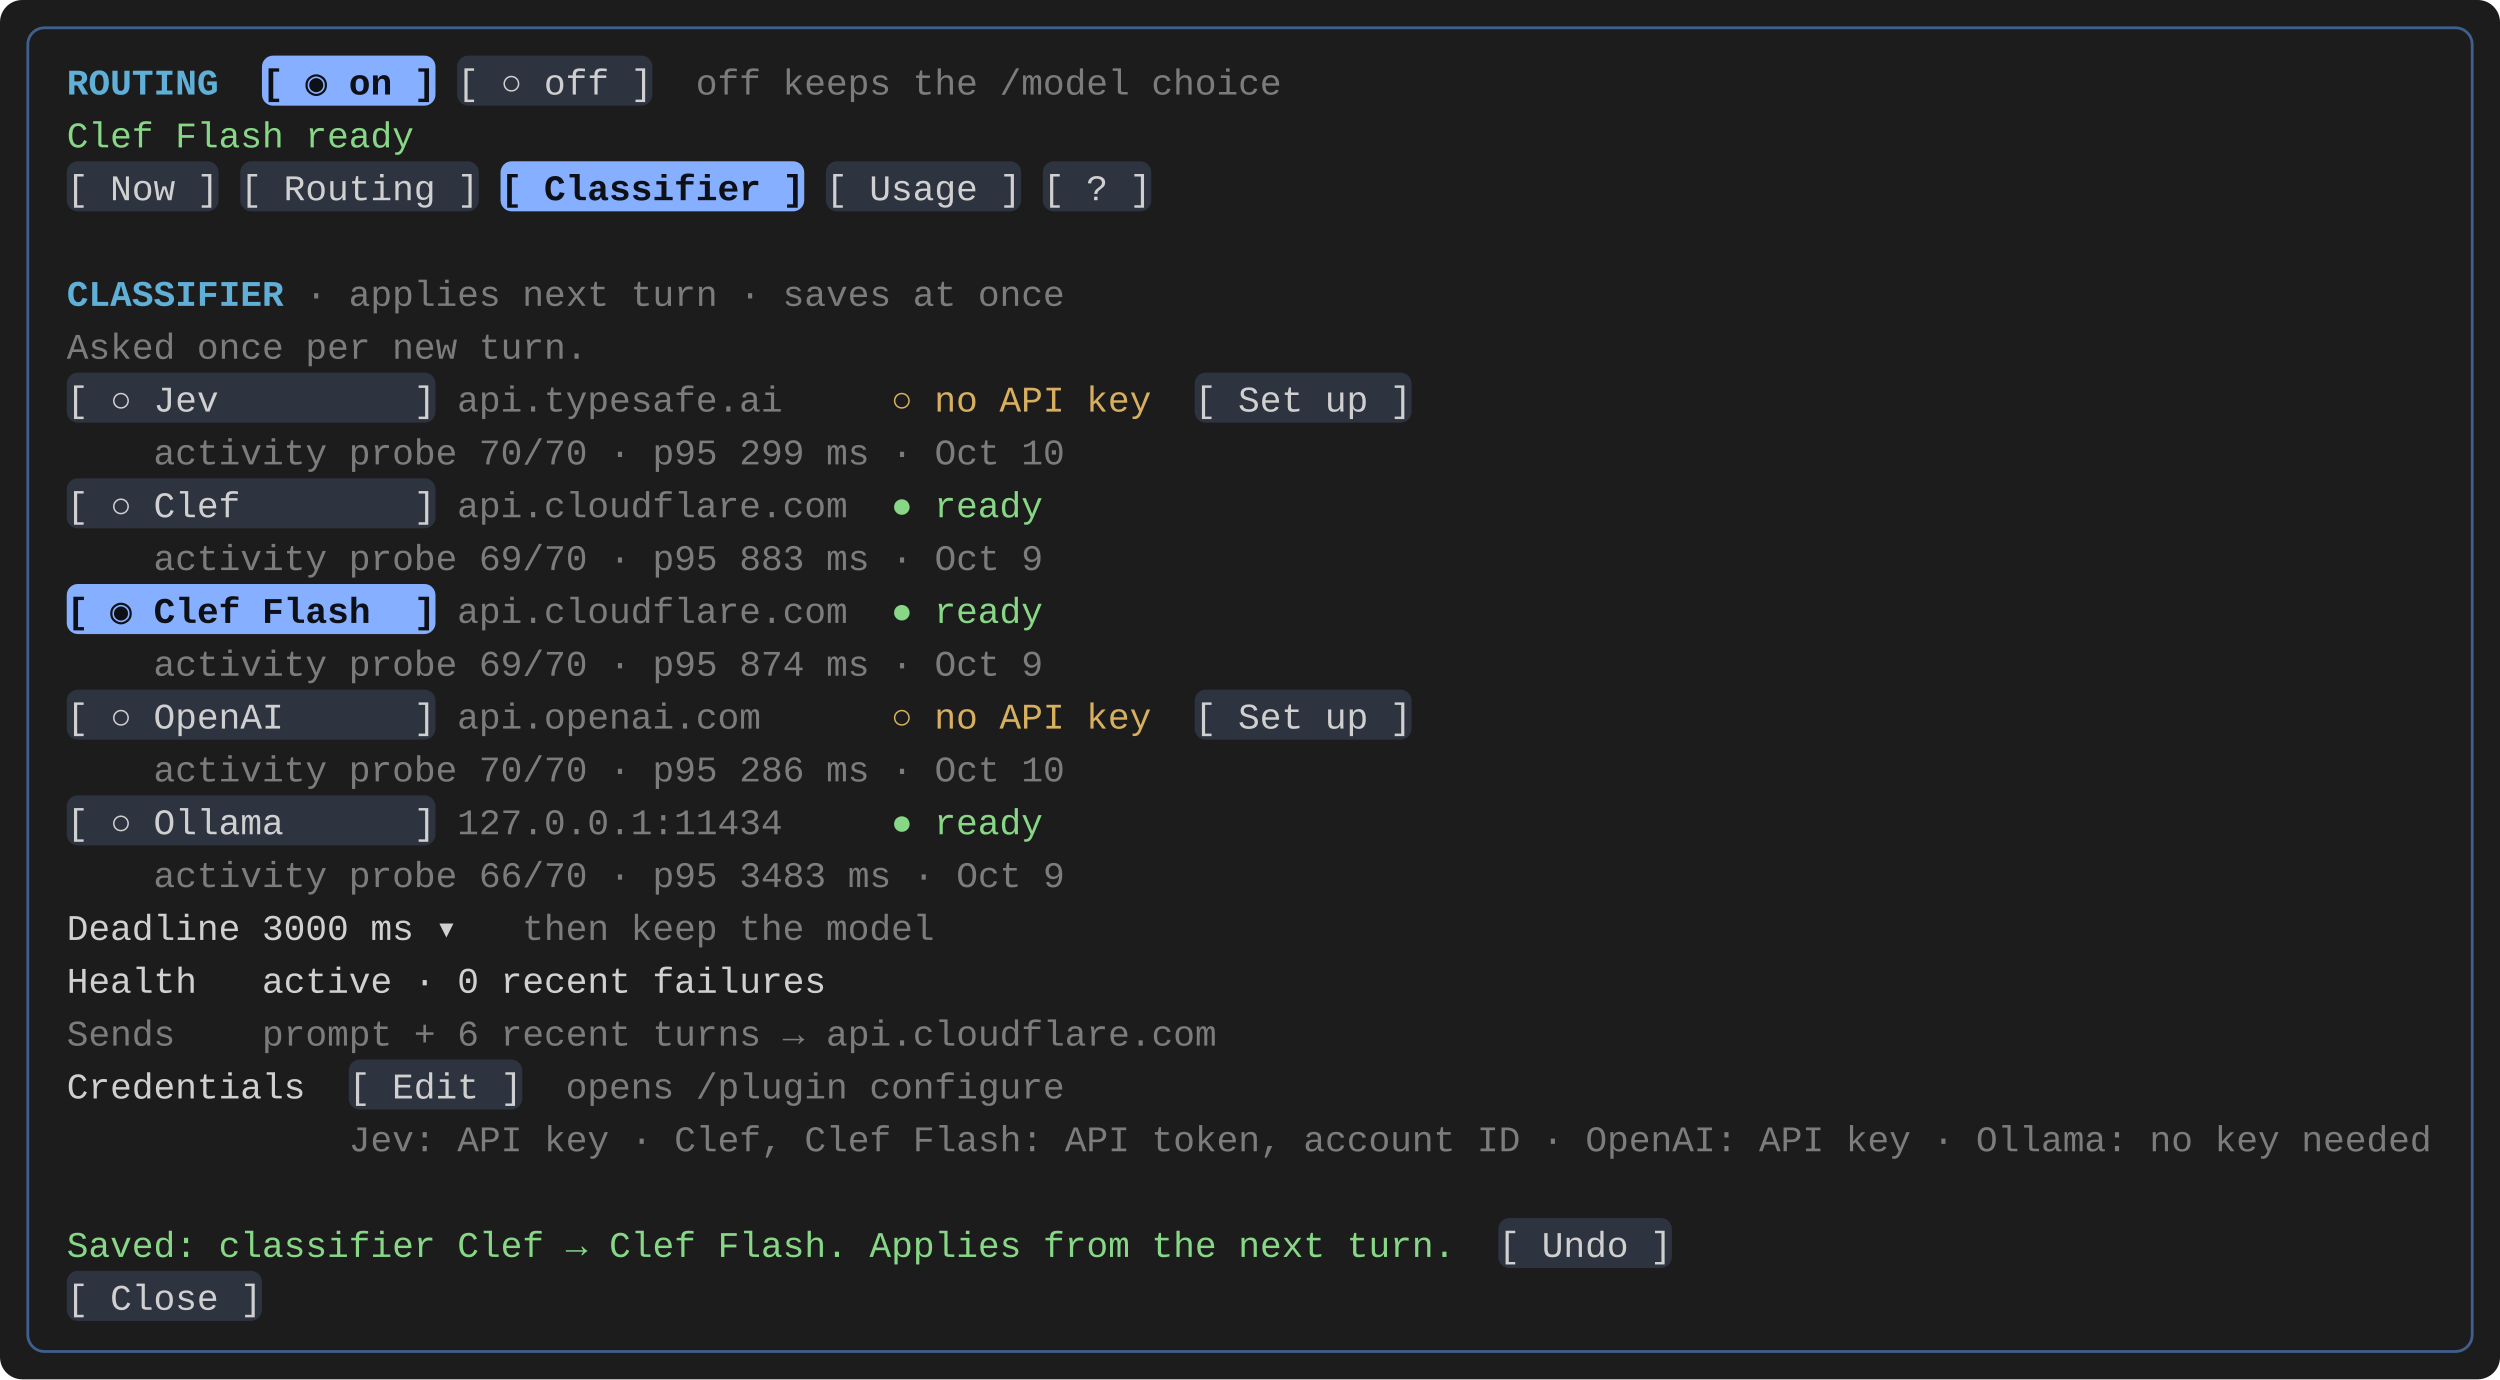
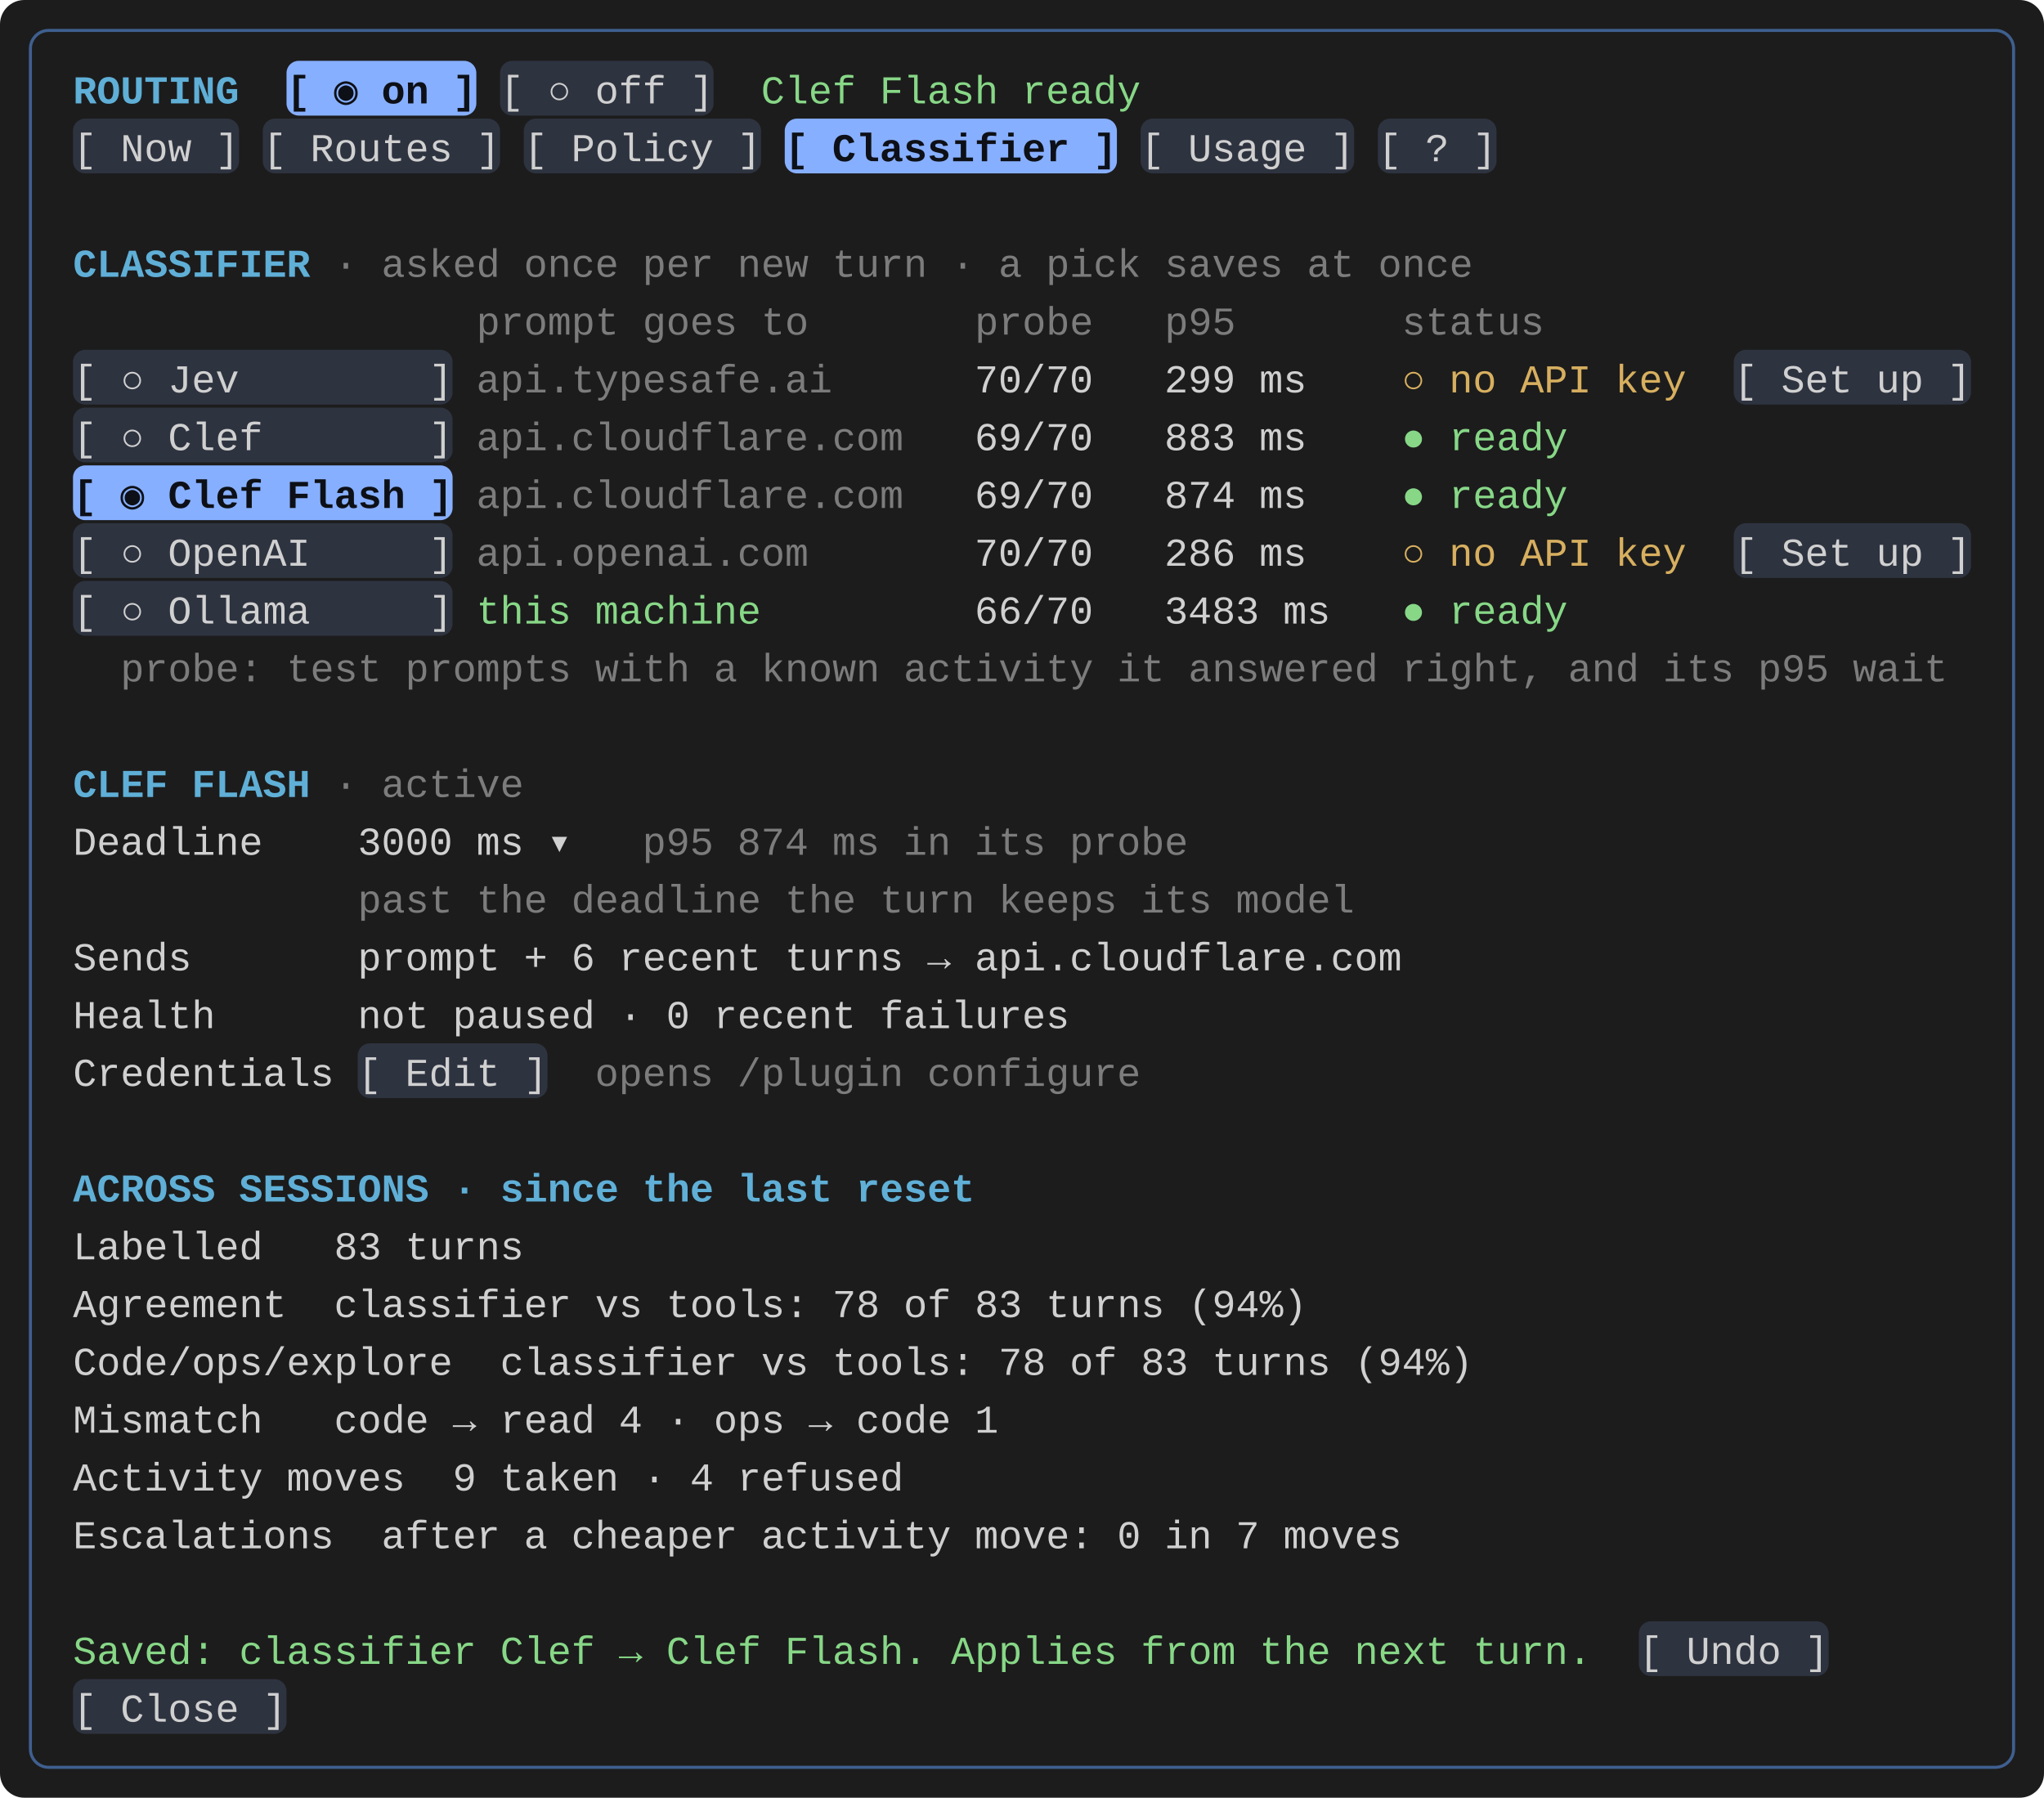
- <svg xmlns="http://www.w3.org/2000/svg" viewBox="0 0 899 496" role="img" aria-labelledby="title desc">
+ <svg xmlns="http://www.w3.org/2000/svg" viewBox="0 0 672 591" role="img" aria-labelledby="title desc">
  <style>
    text { font-family: ui-monospace, SFMono-Regular, Menlo, Consolas, 'Liberation Mono', monospace; font-size: 13px; }
    .cap { font-family: system-ui, -apple-system, 'Segoe UI', sans-serif; font-size: 12px; fill: #9a988f; }
  </style>
-   <rect width="899" height="496" rx="8" fill="#1c1c1c" />
-   <rect x="10" y="10" width="879" height="476" rx="6" fill="none" stroke="#3f5f8f" />
+   <rect width="672" height="591" rx="8" fill="#1c1c1c" />
+   <rect x="10" y="10" width="652" height="571" rx="6" fill="none" stroke="#3f5f8f" />
  <text x="24.0" y="34" fill="#5fafd7" font-weight="700" xml:space="preserve">ROUTING</text>
  <rect x="94.2" y="20" width="62.4" height="18" rx="4" fill="#87afff" />
  <text x="94.2" y="34" fill="#0d1016" font-weight="700" xml:space="preserve">[ ◉ on ]</text>
  <rect x="164.4" y="20" width="70.2" height="18" rx="4" fill="#2e3340" />
  <text x="164.4" y="34" fill="#d0d0d0" xml:space="preserve">[ ○ off ]</text>
-   <text x="234.6" y="34" fill="#7c7c7c" xml:space="preserve">  off keeps the /model choice</text>
-   <text x="24.0" y="53" fill="#87d787" xml:space="preserve">Clef Flash ready</text>
-   <rect x="24.0" y="58" width="54.6" height="18" rx="4" fill="#2e3340" />
-   <text x="24.0" y="72" fill="#d0d0d0" xml:space="preserve">[ Now ]</text>
-   <rect x="86.4" y="58" width="85.8" height="18" rx="4" fill="#2e3340" />
-   <text x="86.4" y="72" fill="#d0d0d0" xml:space="preserve">[ Routing ]</text>
-   <rect x="180.0" y="58" width="109.2" height="18" rx="4" fill="#87afff" />
-   <text x="180.0" y="72" fill="#0d1016" font-weight="700" xml:space="preserve">[ Classifier ]</text>
-   <rect x="297.0" y="58" width="70.2" height="18" rx="4" fill="#2e3340" />
-   <text x="297.0" y="72" fill="#d0d0d0" xml:space="preserve">[ Usage ]</text>
-   <rect x="375.0" y="58" width="39.0" height="18" rx="4" fill="#2e3340" />
-   <text x="375.0" y="72" fill="#d0d0d0" xml:space="preserve">[ ? ]</text>
-   <text x="24.0" y="110" fill="#5fafd7" font-weight="700" xml:space="preserve">CLASSIFIER</text>
-   <text x="102.0" y="110" fill="#7c7c7c" xml:space="preserve"> · applies next turn · saves at once</text>
-   <text x="24.0" y="129" fill="#7c7c7c" xml:space="preserve">Asked once per new turn.</text>
-   <rect x="24.0" y="134" width="132.6" height="18" rx="4" fill="#2e3340" />
-   <text x="24.0" y="148" fill="#d0d0d0" xml:space="preserve">[ ○ Jev         ]</text>
-   <text x="164.4" y="148" fill="#7c7c7c" xml:space="preserve">api.typesafe.ai</text>
-   <text x="320.4" y="148" fill="#d7af5f" xml:space="preserve">○ no API key  </text>
-   <rect x="429.6" y="134" width="78.0" height="18" rx="4" fill="#2e3340" />
-   <text x="429.6" y="148" fill="#d0d0d0" xml:space="preserve">[ Set up ]</text>
-   <text x="24.0" y="167" fill="#7c7c7c" xml:space="preserve">    activity probe 70/70 · p95 299 ms · Oct 10</text>
-   <rect x="24.0" y="172" width="132.6" height="18" rx="4" fill="#2e3340" />
-   <text x="24.0" y="186" fill="#d0d0d0" xml:space="preserve">[ ○ Clef        ]</text>
-   <text x="164.4" y="186" fill="#7c7c7c" xml:space="preserve">api.cloudflare.com</text>
-   <text x="320.4" y="186" fill="#87d787" xml:space="preserve">● ready</text>
-   <text x="24.0" y="205" fill="#7c7c7c" xml:space="preserve">    activity probe 69/70 · p95 883 ms · Oct 9</text>
-   <rect x="24.0" y="210" width="132.6" height="18" rx="4" fill="#87afff" />
-   <text x="24.0" y="224" fill="#0d1016" font-weight="700" xml:space="preserve">[ ◉ Clef Flash  ]</text>
-   <text x="164.4" y="224" fill="#7c7c7c" xml:space="preserve">api.cloudflare.com</text>
-   <text x="320.4" y="224" fill="#87d787" xml:space="preserve">● ready</text>
-   <text x="24.0" y="243" fill="#7c7c7c" xml:space="preserve">    activity probe 69/70 · p95 874 ms · Oct 9</text>
-   <rect x="24.0" y="248" width="132.6" height="18" rx="4" fill="#2e3340" />
-   <text x="24.0" y="262" fill="#d0d0d0" xml:space="preserve">[ ○ OpenAI      ]</text>
-   <text x="164.4" y="262" fill="#7c7c7c" xml:space="preserve">api.openai.com</text>
-   <text x="320.4" y="262" fill="#d7af5f" xml:space="preserve">○ no API key  </text>
-   <rect x="429.6" y="248" width="78.0" height="18" rx="4" fill="#2e3340" />
-   <text x="429.6" y="262" fill="#d0d0d0" xml:space="preserve">[ Set up ]</text>
-   <text x="24.0" y="281" fill="#7c7c7c" xml:space="preserve">    activity probe 70/70 · p95 286 ms · Oct 10</text>
-   <rect x="24.0" y="286" width="132.6" height="18" rx="4" fill="#2e3340" />
-   <text x="24.0" y="300" fill="#d0d0d0" xml:space="preserve">[ ○ Ollama      ]</text>
-   <text x="164.4" y="300" fill="#7c7c7c" xml:space="preserve">127.0.0.1:11434</text>
-   <text x="320.4" y="300" fill="#87d787" xml:space="preserve">● ready</text>
-   <text x="24.0" y="319" fill="#7c7c7c" xml:space="preserve">    activity probe 66/70 · p95 3483 ms · Oct 9</text>
-   <text x="24.0" y="338" fill="#d0d0d0" xml:space="preserve">Deadline</text>
-   <text x="94.2" y="338" fill="#d0d0d0" xml:space="preserve">3000 ms ▾</text>
-   <text x="187.8" y="338" fill="#7c7c7c" xml:space="preserve">then keep the model</text>
-   <text x="24.0" y="357" fill="#d0d0d0" xml:space="preserve">Health   active · 0 recent failures</text>
-   <text x="24.0" y="376" fill="#7c7c7c" xml:space="preserve">Sends    prompt + 6 recent turns → api.cloudflare.com</text>
-   <text x="24.0" y="395" fill="#d0d0d0" xml:space="preserve">Credentials  </text>
-   <rect x="125.4" y="381" width="62.4" height="18" rx="4" fill="#2e3340" />
-   <text x="125.4" y="395" fill="#d0d0d0" xml:space="preserve">[ Edit ]</text>
-   <text x="187.8" y="395" fill="#7c7c7c" xml:space="preserve">  opens /plugin configure</text>
-   <text x="24.0" y="414" fill="#7c7c7c" xml:space="preserve">             Jev: API key · Clef, Clef Flash: API token, account ID · OpenAI: API key · Ollama: no key needed</text>
-   <text x="24.0" y="452" fill="#87d787" xml:space="preserve">Saved: classifier Clef → Clef Flash. Applies from the next turn.  </text>
-   <rect x="538.8" y="438" width="62.4" height="18" rx="4" fill="#2e3340" />
-   <text x="538.8" y="452" fill="#d0d0d0" xml:space="preserve">[ Undo ]</text>
-   <rect x="24.0" y="457" width="70.2" height="18" rx="4" fill="#2e3340" />
-   <text x="24.0" y="471" fill="#d0d0d0" xml:space="preserve">[ Close ]</text>
+   <text x="250.2" y="34" fill="#87d787" xml:space="preserve">Clef Flash ready</text>
+   <rect x="24.0" y="39" width="54.6" height="18" rx="4" fill="#2e3340" />
+   <text x="24.0" y="53" fill="#d0d0d0" xml:space="preserve">[ Now ]</text>
+   <rect x="86.4" y="39" width="78.0" height="18" rx="4" fill="#2e3340" />
+   <text x="86.4" y="53" fill="#d0d0d0" xml:space="preserve">[ Routes ]</text>
+   <rect x="172.2" y="39" width="78.0" height="18" rx="4" fill="#2e3340" />
+   <text x="172.2" y="53" fill="#d0d0d0" xml:space="preserve">[ Policy ]</text>
+   <rect x="258.0" y="39" width="109.2" height="18" rx="4" fill="#87afff" />
+   <text x="258.0" y="53" fill="#0d1016" font-weight="700" xml:space="preserve">[ Classifier ]</text>
+   <rect x="375.0" y="39" width="70.2" height="18" rx="4" fill="#2e3340" />
+   <text x="375.0" y="53" fill="#d0d0d0" xml:space="preserve">[ Usage ]</text>
+   <rect x="453.0" y="39" width="39.0" height="18" rx="4" fill="#2e3340" />
+   <text x="453.0" y="53" fill="#d0d0d0" xml:space="preserve">[ ? ]</text>
+   <text x="24.0" y="91" fill="#5fafd7" font-weight="700" xml:space="preserve">CLASSIFIER</text>
+   <text x="102.0" y="91" fill="#7c7c7c" xml:space="preserve"> · asked once per new turn · a pick saves at once</text>
+   <text x="24.0" y="110" fill="#7c7c7c" xml:space="preserve">                 prompt goes to       probe   p95       status</text>
+   <rect x="24.0" y="115" width="124.8" height="18" rx="4" fill="#2e3340" />
+   <text x="24.0" y="129" fill="#d0d0d0" xml:space="preserve">[ ○ Jev        ]</text>
+   <text x="156.6" y="129" fill="#7c7c7c" xml:space="preserve">api.typesafe.ai</text>
+   <text x="320.4" y="129" fill="#d0d0d0" xml:space="preserve">70/70</text>
+   <text x="382.8" y="129" fill="#d0d0d0" xml:space="preserve">299 ms</text>
+   <text x="460.8" y="129" fill="#d7af5f" xml:space="preserve">○ no API key  </text>
+   <rect x="570.0" y="115" width="78.0" height="18" rx="4" fill="#2e3340" />
+   <text x="570.0" y="129" fill="#d0d0d0" xml:space="preserve">[ Set up ]</text>
+   <rect x="24.0" y="134" width="124.8" height="18" rx="4" fill="#2e3340" />
+   <text x="24.0" y="148" fill="#d0d0d0" xml:space="preserve">[ ○ Clef       ]</text>
+   <text x="156.6" y="148" fill="#7c7c7c" xml:space="preserve">api.cloudflare.com</text>
+   <text x="320.4" y="148" fill="#d0d0d0" xml:space="preserve">69/70</text>
+   <text x="382.8" y="148" fill="#d0d0d0" xml:space="preserve">883 ms</text>
+   <text x="460.8" y="148" fill="#87d787" xml:space="preserve">● ready</text>
+   <rect x="24.0" y="153" width="124.8" height="18" rx="4" fill="#87afff" />
+   <text x="24.0" y="167" fill="#0d1016" font-weight="700" xml:space="preserve">[ ◉ Clef Flash ]</text>
+   <text x="156.6" y="167" fill="#7c7c7c" xml:space="preserve">api.cloudflare.com</text>
+   <text x="320.4" y="167" fill="#d0d0d0" xml:space="preserve">69/70</text>
+   <text x="382.8" y="167" fill="#d0d0d0" xml:space="preserve">874 ms</text>
+   <text x="460.8" y="167" fill="#87d787" xml:space="preserve">● ready</text>
+   <rect x="24.0" y="172" width="124.8" height="18" rx="4" fill="#2e3340" />
+   <text x="24.0" y="186" fill="#d0d0d0" xml:space="preserve">[ ○ OpenAI     ]</text>
+   <text x="156.6" y="186" fill="#7c7c7c" xml:space="preserve">api.openai.com</text>
+   <text x="320.4" y="186" fill="#d0d0d0" xml:space="preserve">70/70</text>
+   <text x="382.8" y="186" fill="#d0d0d0" xml:space="preserve">286 ms</text>
+   <text x="460.8" y="186" fill="#d7af5f" xml:space="preserve">○ no API key  </text>
+   <rect x="570.0" y="172" width="78.0" height="18" rx="4" fill="#2e3340" />
+   <text x="570.0" y="186" fill="#d0d0d0" xml:space="preserve">[ Set up ]</text>
+   <rect x="24.0" y="191" width="124.8" height="18" rx="4" fill="#2e3340" />
+   <text x="24.0" y="205" fill="#d0d0d0" xml:space="preserve">[ ○ Ollama     ]</text>
+   <text x="156.6" y="205" fill="#87d787" xml:space="preserve">this machine</text>
+   <text x="320.4" y="205" fill="#d0d0d0" xml:space="preserve">66/70</text>
+   <text x="382.8" y="205" fill="#d0d0d0" xml:space="preserve">3483 ms</text>
+   <text x="460.8" y="205" fill="#87d787" xml:space="preserve">● ready</text>
+   <text x="24.0" y="224" fill="#7c7c7c" xml:space="preserve">  probe: test prompts with a known activity it answered right, and its p95 wait</text>
+   <text x="24.0" y="262" fill="#5fafd7" font-weight="700" xml:space="preserve">CLEF FLASH</text>
+   <text x="102.0" y="262" fill="#7c7c7c" xml:space="preserve"> · active</text>
+   <text x="24.0" y="281" fill="#d0d0d0" xml:space="preserve">Deadline</text>
+   <text x="117.6" y="281" fill="#d0d0d0" xml:space="preserve">3000 ms ▾</text>
+   <text x="211.2" y="281" fill="#7c7c7c" xml:space="preserve">p95 874 ms in its probe</text>
+   <text x="24.0" y="300" fill="#7c7c7c" xml:space="preserve">            past the deadline the turn keeps its model</text>
+   <text x="24.0" y="319" fill="#d0d0d0" xml:space="preserve">Sends</text>
+   <text x="117.6" y="319" fill="#d0d0d0" xml:space="preserve">prompt + 6 recent turns → api.cloudflare.com</text>
+   <text x="24.0" y="338" fill="#d0d0d0" xml:space="preserve">Health</text>
+   <text x="117.6" y="338" fill="#d0d0d0" xml:space="preserve">not paused</text>
+   <text x="195.6" y="338" fill="#d0d0d0" xml:space="preserve"> · 0 recent failures</text>
+   <text x="24.0" y="357" fill="#d0d0d0" xml:space="preserve">Credentials</text>
+   <rect x="117.6" y="343" width="62.4" height="18" rx="4" fill="#2e3340" />
+   <text x="117.6" y="357" fill="#d0d0d0" xml:space="preserve">[ Edit ]</text>
+   <text x="180.0" y="357" fill="#7c7c7c" xml:space="preserve">  opens /plugin configure</text>
+   <text x="24.0" y="395" fill="#5fafd7" font-weight="700" xml:space="preserve">ACROSS SESSIONS · since the last reset</text>
+   <text x="24.0" y="414" fill="#d0d0d0" xml:space="preserve">Labelled   83 turns</text>
+   <text x="24.0" y="433" fill="#d0d0d0" xml:space="preserve">Agreement  classifier vs tools: 78 of 83 turns (94%)</text>
+   <text x="24.0" y="452" fill="#d0d0d0" xml:space="preserve">Code/ops/explore  classifier vs tools: 78 of 83 turns (94%)</text>
+   <text x="24.0" y="471" fill="#d0d0d0" xml:space="preserve">Mismatch   code → read 4 · ops → code 1</text>
+   <text x="24.0" y="490" fill="#d0d0d0" xml:space="preserve">Activity moves  9 taken · 4 refused</text>
+   <text x="24.0" y="509" fill="#d0d0d0" xml:space="preserve">Escalations  after a cheaper activity move: 0 in 7 moves</text>
+   <text x="24.0" y="547" fill="#87d787" xml:space="preserve">Saved: classifier Clef → Clef Flash. Applies from the next turn.  </text>
+   <rect x="538.8" y="533" width="62.4" height="18" rx="4" fill="#2e3340" />
+   <text x="538.8" y="547" fill="#d0d0d0" xml:space="preserve">[ Undo ]</text>
+   <rect x="24.0" y="552" width="70.2" height="18" rx="4" fill="#2e3340" />
+   <text x="24.0" y="566" fill="#d0d0d0" xml:space="preserve">[ Close ]</text>
</svg>
